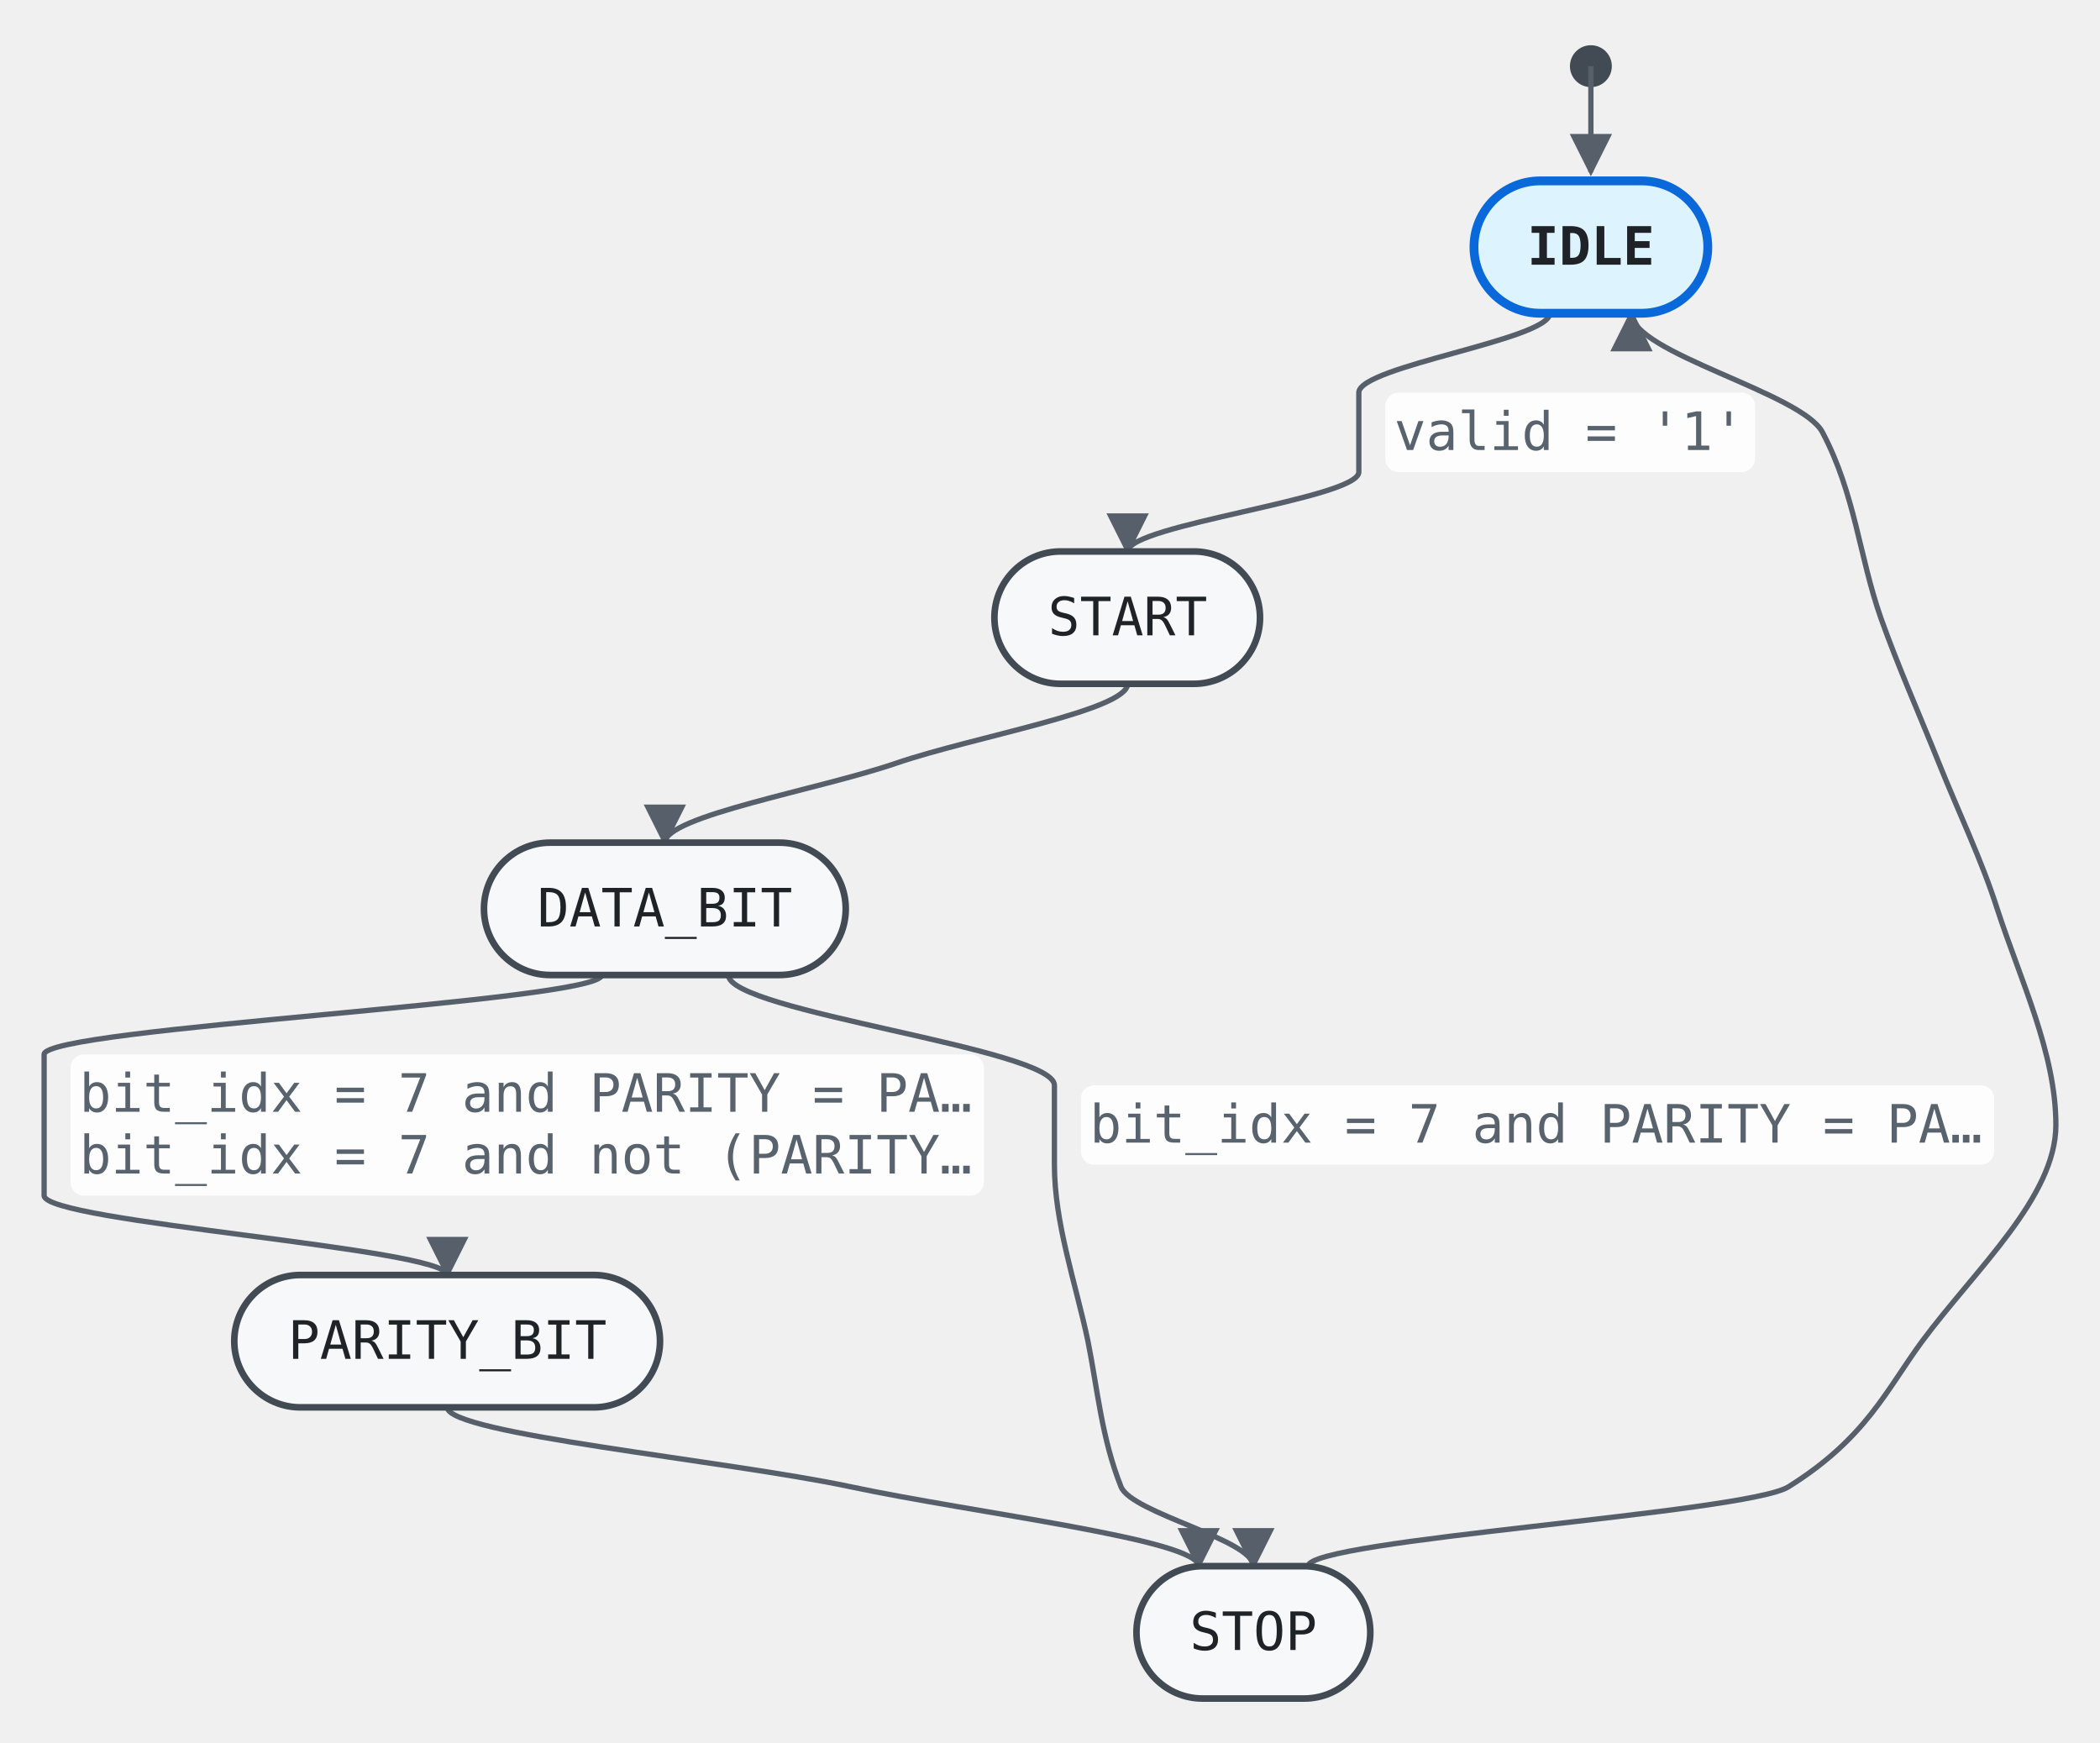
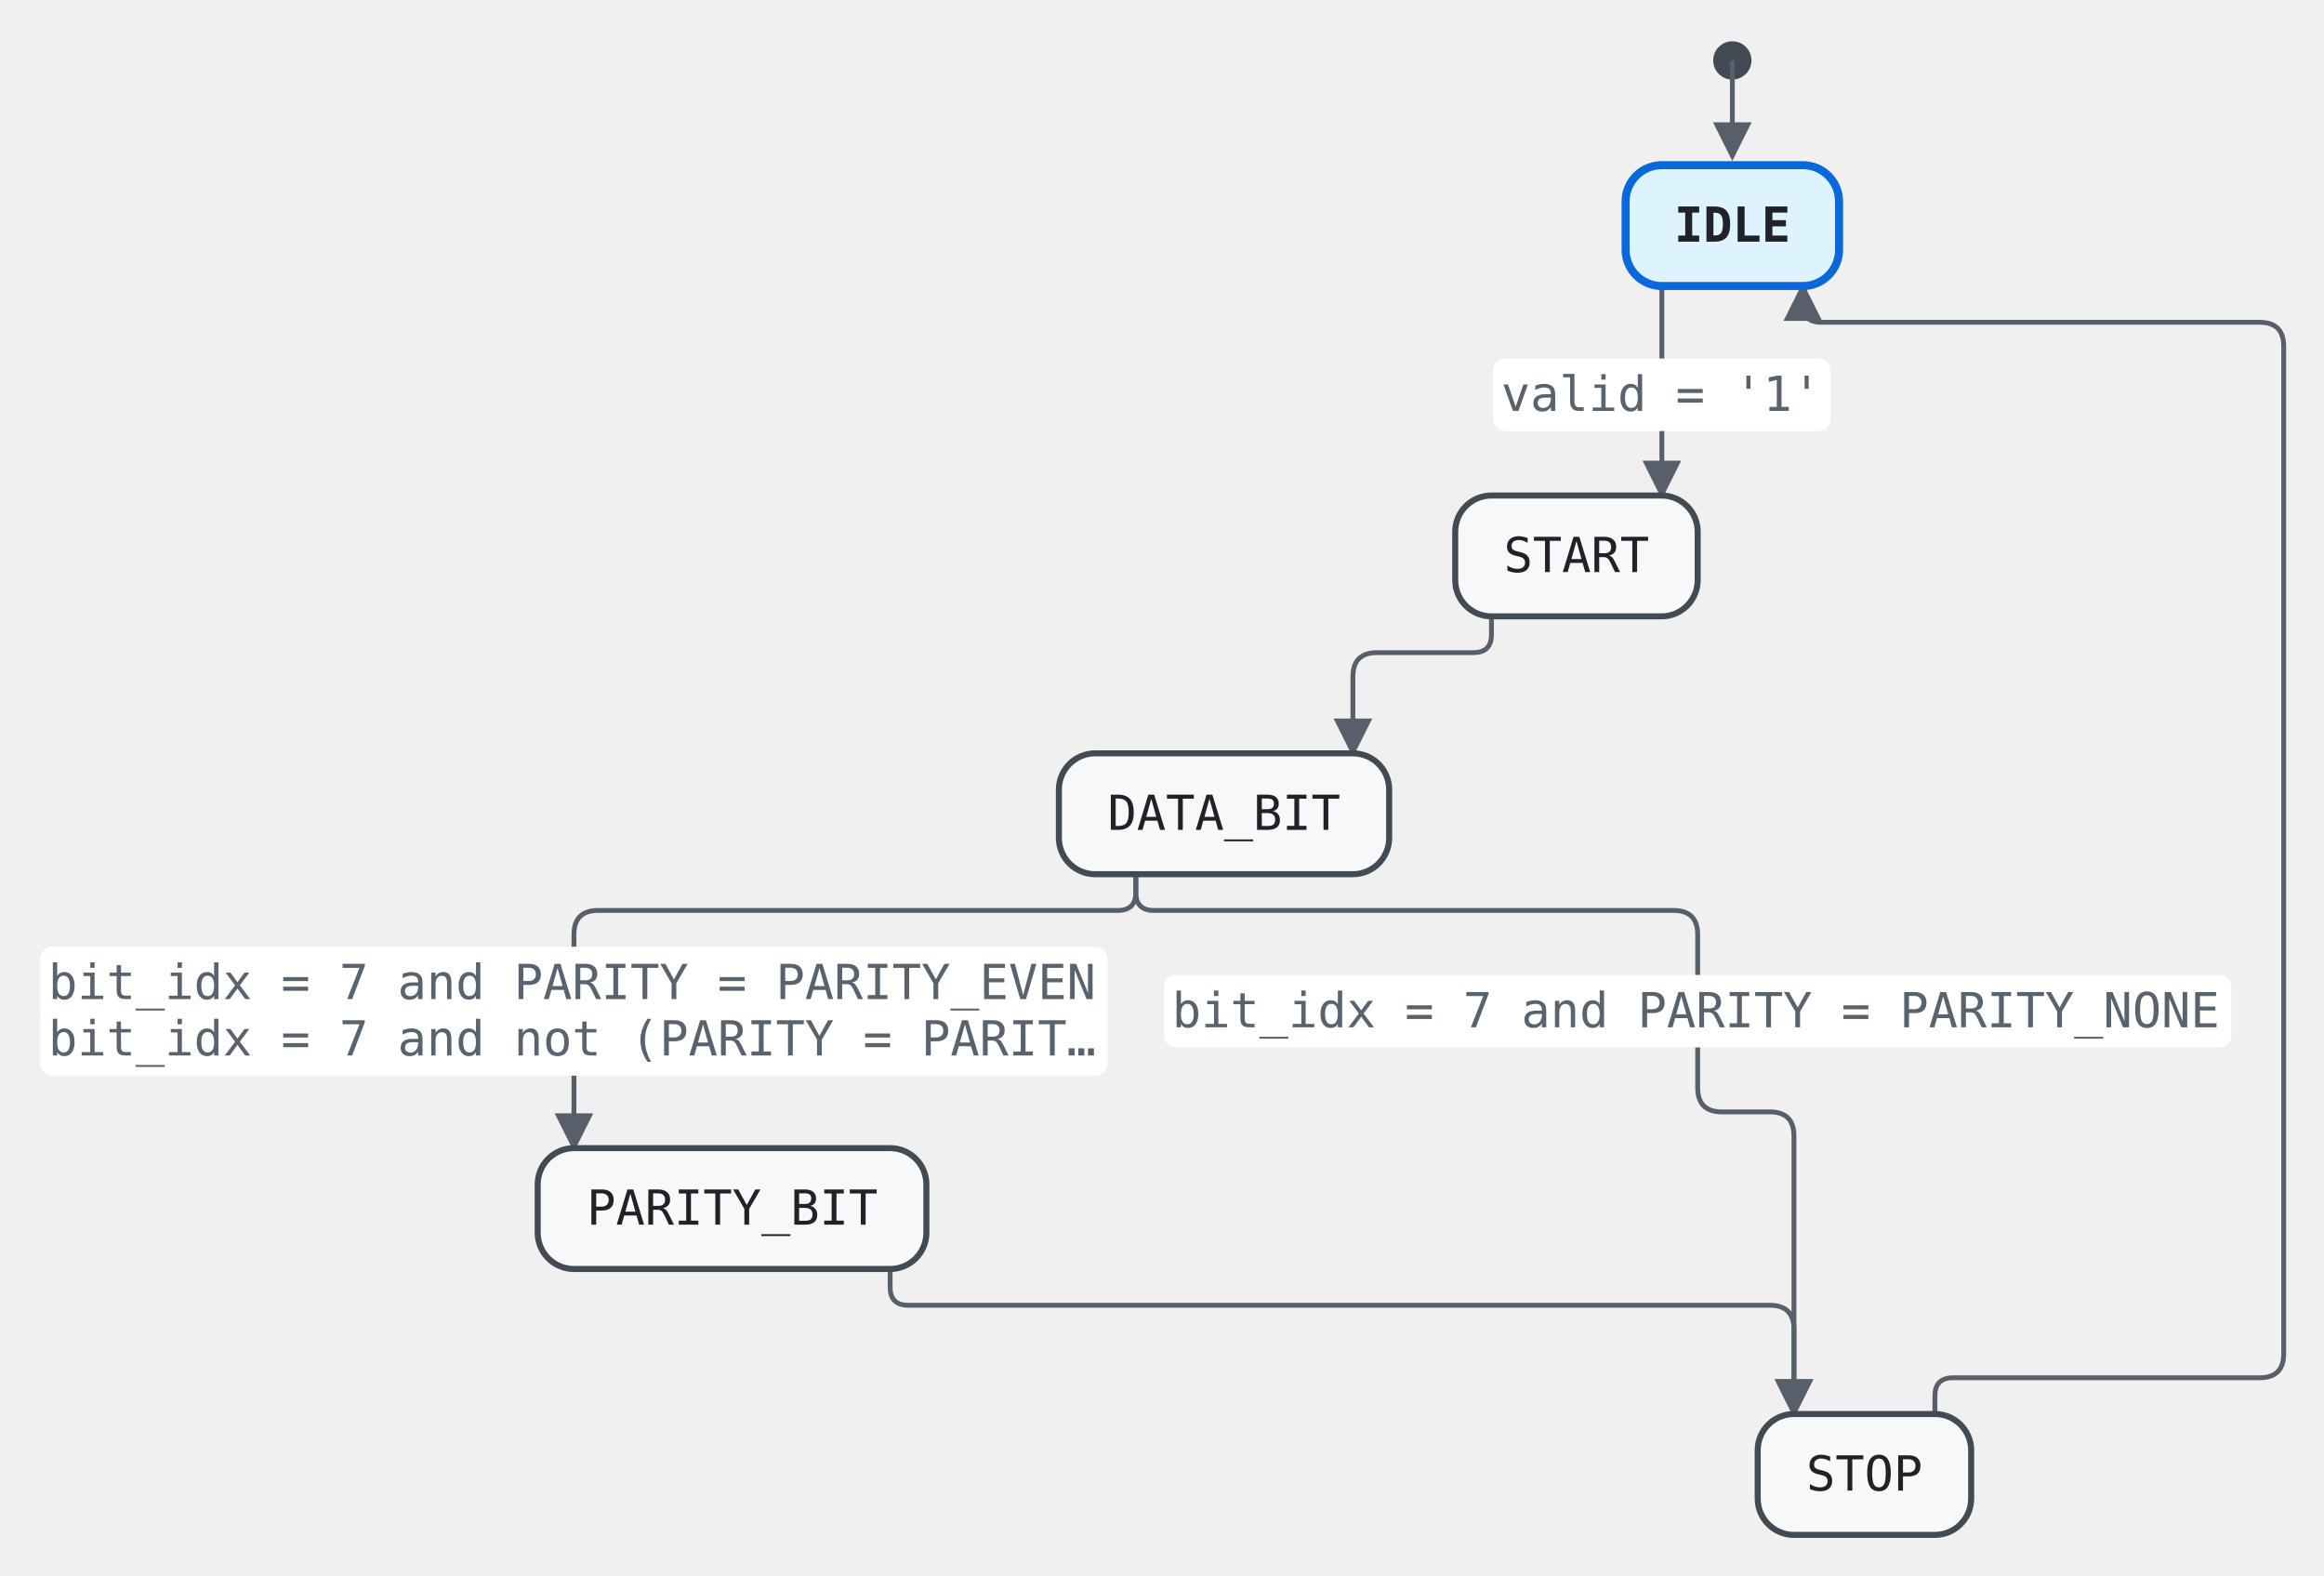
- <svg xmlns="http://www.w3.org/2000/svg" class="vfl-svg" width="476" height="395" viewBox="-8.0 -41.0 476.0 395.0" role="img">
-   <style>.vfl-box{fill:#f6f8fa;stroke:#424a53;stroke-width:1.5}.vfl-head{fill:#ddf4ff;stroke:#424a53;stroke-width:1.5}.vfl-ext{fill:#ffffff;stroke:#8c959f;stroke-width:1.2;stroke-dasharray:4 3}.vfl-sep{stroke:#8c959f;stroke-width:1;stroke-dasharray:3 3}.vfl-pin{stroke:#424a53;stroke-width:1.5;fill:#424a53}.vfl-edge{stroke:#57606a;stroke-width:1.2;fill:none}.vfl-arrow{fill:#57606a}.vfl-wire{stroke:#0969da;stroke-width:1.3;fill:none}.vfl-dot{fill:#0969da}.vfl-term{fill:#ddf4ff;stroke:#424a53;stroke-width:1.2}.vfl-small{font-size:10px}.vfl-actual{fill:#0550ae}.vfl-cross{stroke:#cf222e;stroke-width:1.5;fill:none}.vfl-cross-text{fill:#cf222e}.vfl-grid{stroke:#d0d7de;stroke-width:0.8;stroke-dasharray:2 3}.vfl-wave{stroke:#424a53;stroke-width:1.3;fill:none}.vfl-wave-x{fill:url(#vfl-hatch)}.vfl-wave-d0{fill:#ffffff}.vfl-wave-d2{fill:#ffffff}.vfl-wave-d3{fill:#fff8c5}.vfl-wave-d4{fill:#ffebe9}.vfl-wave-d5{fill:#ddf4ff}.vfl-wave-d6{fill:#dafbe1}.vfl-wave-d7{fill:#fbefff}.vfl-wave-d8{fill:#fff1e5}.vfl-wave-d9{fill:#eaeef2}.vfl-gap{fill:#ffffff;stroke:#424a53;stroke-width:1}.vfl-state{fill:#f6f8fa;stroke:#424a53;stroke-width:1.5}.vfl-initial{fill:#ddf4ff;stroke:#0969da;stroke-width:2}.vfl-label-bg{fill:#ffffff;fill-opacity:0.85}text{font-family:ui-monospace,SFMono-Regular,Menlo,Consolas,'DejaVu Sans Mono','Liberation Mono',monospace;font-size:12px;fill:#1f2328}.vfl-title{font-weight:bold}.vfl-muted{fill:#59636e}a:hover text{text-decoration:underline}@media (prefers-color-scheme:dark){.vfl-box{fill:#151b23;stroke:#9198a1}.vfl-head{fill:#0c2d6b;stroke:#9198a1}.vfl-ext{fill:#0d1117;stroke:#656c76}.vfl-pin{stroke:#9198a1;fill:#9198a1}.vfl-edge{stroke:#9198a1}.vfl-arrow{fill:#9198a1}.vfl-wire{stroke:#4493f8}.vfl-dot{fill:#4493f8}.vfl-term{fill:#0c2d6b;stroke:#9198a1}.vfl-state{fill:#151b23;stroke:#9198a1}.vfl-initial{fill:#0c2d6b;stroke:#4493f8}.vfl-label-bg{fill:#0d1117}text{fill:#f0f6fc}.vfl-actual{fill:#79c0ff}.vfl-cross{stroke:#ff7b72}.vfl-cross-text{fill:#ff7b72}.vfl-grid{stroke:#3d444d}.vfl-wave{stroke:#9198a1}.vfl-wave-d0{fill:#151b23}.vfl-wave-d2{fill:#151b23}.vfl-wave-d3{fill:#3b2e00}.vfl-wave-d4{fill:#4c1d1d}.vfl-wave-d5{fill:#0c2d6b}.vfl-wave-d6{fill:#0f3a1d}.vfl-wave-d7{fill:#3a1d4c}.vfl-wave-d8{fill:#4a2a10}.vfl-wave-d9{fill:#262c36}.vfl-gap{fill:#0d1117;stroke:#9198a1}.vfl-muted{fill:#9198a1}}</style>
+ <svg xmlns="http://www.w3.org/2000/svg" class="vfl-svg" width="577" height="391" viewBox="-9.0 -41.0 577.0 391.0" role="img">
+   <style>.vfl-box{fill:#f6f8fa;stroke:#424a53;stroke-width:1.5}.vfl-head{fill:#ddf4ff;stroke:#424a53;stroke-width:1.5}.vfl-ext{fill:#ffffff;stroke:#8c959f;stroke-width:1.2;stroke-dasharray:4 3}.vfl-sep{stroke:#8c959f;stroke-width:1;stroke-dasharray:3 3}.vfl-pin{stroke:#424a53;stroke-width:1.5;fill:#424a53}.vfl-edge{stroke:#57606a;stroke-width:1.2;fill:none}.vfl-arrow{fill:#57606a}.vfl-wire{stroke:#0969da;stroke-width:1.3;fill:none}.vfl-dot{fill:#0969da}.vfl-term{fill:#ddf4ff;stroke:#424a53;stroke-width:1.2}.vfl-small{font-size:10px}.vfl-actual{fill:#0550ae}.vfl-cross{stroke:#cf222e;stroke-width:1.5;fill:none}.vfl-cross-text{fill:#cf222e}.vfl-grid{stroke:#d0d7de;stroke-width:0.8;stroke-dasharray:2 3}.vfl-wave{stroke:#424a53;stroke-width:1.3;fill:none}.vfl-wave-x{fill:url(#vfl-hatch)}.vfl-wave-d0{fill:#ffffff}.vfl-wave-d2{fill:#ffffff}.vfl-wave-d3{fill:#fff8c5}.vfl-wave-d4{fill:#ffebe9}.vfl-wave-d5{fill:#ddf4ff}.vfl-wave-d6{fill:#dafbe1}.vfl-wave-d7{fill:#fbefff}.vfl-wave-d8{fill:#fff1e5}.vfl-wave-d9{fill:#eaeef2}.vfl-gap{fill:#ffffff;stroke:#424a53;stroke-width:1}.vfl-state{fill:#f6f8fa;stroke:#424a53;stroke-width:1.5}.vfl-initial{fill:#ddf4ff;stroke:#0969da;stroke-width:2}.vfl-label-bg{fill:#ffffff}text{font-family:ui-monospace,SFMono-Regular,Menlo,Consolas,'DejaVu Sans Mono','Liberation Mono',monospace;font-size:12px;fill:#1f2328}.vfl-title{font-weight:bold}.vfl-muted{fill:#59636e}a:hover text{text-decoration:underline}@media (prefers-color-scheme:dark){.vfl-box{fill:#151b23;stroke:#9198a1}.vfl-head{fill:#0c2d6b;stroke:#9198a1}.vfl-ext{fill:#0d1117;stroke:#656c76}.vfl-pin{stroke:#9198a1;fill:#9198a1}.vfl-edge{stroke:#9198a1}.vfl-arrow{fill:#9198a1}.vfl-wire{stroke:#4493f8}.vfl-dot{fill:#4493f8}.vfl-term{fill:#0c2d6b;stroke:#9198a1}.vfl-state{fill:#151b23;stroke:#9198a1}.vfl-initial{fill:#0c2d6b;stroke:#4493f8}.vfl-label-bg{fill:#0d1117}text{fill:#f0f6fc}.vfl-actual{fill:#79c0ff}.vfl-cross{stroke:#ff7b72}.vfl-cross-text{fill:#ff7b72}.vfl-grid{stroke:#3d444d}.vfl-wave{stroke:#9198a1}.vfl-wave-d0{fill:#151b23}.vfl-wave-d2{fill:#151b23}.vfl-wave-d3{fill:#3b2e00}.vfl-wave-d4{fill:#4c1d1d}.vfl-wave-d5{fill:#0c2d6b}.vfl-wave-d6{fill:#0f3a1d}.vfl-wave-d7{fill:#3a1d4c}.vfl-wave-d8{fill:#4a2a10}.vfl-wave-d9{fill:#262c36}.vfl-gap{fill:#0d1117;stroke:#9198a1}.vfl-muted{fill:#9198a1}}</style>
  <defs>
    <marker id="vfl-arrow" viewBox="0 0 10 10" refX="9" refY="5" markerWidth="8" markerHeight="8" orient="auto-start-reverse">
      <path class="vfl-arrow" d="M0,0L10,5L0,10z" />
    </marker>
  </defs>
-   <path class="vfl-edge" marker-end="url(#vfl-arrow)" d="M343.3,30.0C343.3,36.0 300.0,42.0 300.0,48.0C300.0,54.0 300.0,60.0 300.0,66.0C300.0,72.0 247.6,78.0 247.6,84.0" />
-   <path class="vfl-edge" marker-end="url(#vfl-arrow)" d="M247.6,114.0C247.6,120.0 212.6,126.0 195.1,132.0C177.6,138.0 142.7,144.0 142.7,150.0" />
-   <path class="vfl-edge" marker-end="url(#vfl-arrow)" d="M128.4,180.0C128.4,186.0 2.0,192.0 2.0,198.0C2.0,208.7 2.0,219.3 2.0,230.0C2.0,236.0 93.4,242.0 93.4,248.0" />
-   <path class="vfl-edge" marker-end="url(#vfl-arrow)" d="M157.1,180.0C157.1,188.3 231.0,196.7 231.0,205.0C231.0,211.0 231.0,217.0 231.0,223.0C231.0,236.3 235.8,249.7 238.6,263.0C240.8,274.0 241.7,285.0 246.1,296.0C248.5,302.0 276.1,308.0 276.1,314.0" />
-   <path class="vfl-edge" marker-end="url(#vfl-arrow)" d="M93.4,278.0C93.4,284.0 156.5,290.0 184.8,296.0C213.0,302.0 263.7,308.0 263.7,314.0" />
-   <path class="vfl-edge" marker-end="url(#vfl-arrow)" d="M288.5,314.0C288.5,308.0 387.9,302.0 397.4,296.0C415.0,285.0 419.6,274.0 427.7,263.0C439.8,246.7 458.0,230.3 458.0,214.0C458.0,197.7 450.0,181.3 444.7,165.0C441.2,154.0 435.9,143.0 431.5,132.0C427.1,121.0 422.2,110.0 418.3,99.0C413.4,85.0 412.5,71.0 405.1,57.0C400.4,48.0 361.8,39.0 361.8,30.0" />
-   <rect class="vfl-initial" x="326.1" y="0.0" width="53.0" height="30.0" rx="15.0" />
-   <text x="352.6" y="19.0" text-anchor="middle" class="vfl-title">IDLE</text>
-   <circle class="vfl-pin" cx="352.6" cy="-26.0" r="4" />
-   <path class="vfl-edge" marker-end="url(#vfl-arrow)" d="M352.6,-26.0L352.6,-2.0" />
-   <rect class="vfl-state" x="217.4" y="84.0" width="60.2" height="30.0" rx="15.0" />
-   <text x="247.6" y="103.0" text-anchor="middle">START</text>
-   <rect class="vfl-state" x="101.7" y="150.0" width="82.0" height="30.0" rx="15.0" />
-   <text x="142.7" y="169.0" text-anchor="middle">DATA_BIT</text>
-   <rect class="vfl-state" x="45.1" y="248.0" width="96.5" height="30.0" rx="15.0" />
-   <text x="93.4" y="267.0" text-anchor="middle">PARITY_BIT</text>
-   <rect class="vfl-state" x="249.6" y="314.0" width="53.0" height="30.0" rx="15.0" />
-   <text x="276.1" y="333.0" text-anchor="middle">STOP</text>
-   <rect class="vfl-label-bg" x="306.0" y="48.0" width="83.8" height="18.0" rx="3" />
-   <text x="308.0" y="61.0" text-anchor="start" class="vfl-muted">valid = '1'</text>
-   <rect class="vfl-label-bg" x="8.0" y="198.0" width="207.0" height="32.0" rx="3" />
-   <text x="10.0" y="211.0" text-anchor="start" class="vfl-muted">bit_idx = 7 and PARITY = PA…</text>
-   <text x="10.0" y="225.0" text-anchor="start" class="vfl-muted">bit_idx = 7 and not (PARITY…</text>
-   <rect class="vfl-label-bg" x="237.0" y="205.0" width="207.0" height="18.0" rx="3" />
-   <text x="239.0" y="218.0" text-anchor="start" class="vfl-muted">bit_idx = 7 and PARITY = PA…</text>
+   <path class="vfl-edge" marker-end="url(#vfl-arrow)" d="M403.6,30.0L403.6,82.0" />
+   <path class="vfl-edge" marker-end="url(#vfl-arrow)" d="M361.3,112.0L361.3,116.5Q361.3,121.0 356.8,121.0L332.9,121.0Q326.9,121.0 326.9,127.0L326.9,146.0" />
+   <path class="vfl-edge" marker-end="url(#vfl-arrow)" d="M273.0,176.0L273.0,180.5Q273.0,185.0 268.5,185.0L139.5,185.0Q133.5,185.0 133.5,191.0L133.5,244.0" />
+   <path class="vfl-edge" marker-end="url(#vfl-arrow)" d="M273.0,176.0L273.0,180.5Q273.0,185.0 277.5,185.0L406.5,185.0Q412.5,185.0 412.5,191.0L412.5,229.0Q412.5,235.0 418.5,235.0L430.4,235.0Q436.4,235.0 436.4,241.0L436.4,310.0" />
+   <path class="vfl-edge" marker-end="url(#vfl-arrow)" d="M212.0,274.0L212.0,278.5Q212.0,283.0 216.5,283.0L430.4,283.0Q436.4,283.0 436.4,289.0L436.4,310.0" />
+   <path class="vfl-edge" marker-end="url(#vfl-arrow)" d="M471.4,310.0L471.4,305.5Q471.4,301.0 475.9,301.0L552.0,301.0Q558.0,301.0 558.0,295.0L558.0,45.0Q558.0,39.0 552.0,39.0L443.1,39.0Q438.6,39.0 438.6,34.5L438.6,30.0" />
+   <rect class="vfl-initial" x="394.6" y="0.0" width="53.0" height="30.0" rx="9.0" />
+   <text x="421.1" y="19.0" text-anchor="middle" class="vfl-title">IDLE</text>
+   <circle class="vfl-pin" cx="421.1" cy="-26.0" r="4" />
+   <path class="vfl-edge" marker-end="url(#vfl-arrow)" d="M421.1,-26.0L421.1,-2.0" />
+   <rect class="vfl-state" x="352.3" y="82.0" width="60.2" height="30.0" rx="9.0" />
+   <text x="382.4" y="101.0" text-anchor="middle">START</text>
+   <rect class="vfl-state" x="253.9" y="146.0" width="82.0" height="30.0" rx="9.0" />
+   <text x="294.9" y="165.0" text-anchor="middle">DATA_BIT</text>
+   <rect class="vfl-state" x="124.5" y="244.0" width="96.5" height="30.0" rx="9.0" />
+   <text x="172.8" y="263.0" text-anchor="middle">PARITY_BIT</text>
+   <rect class="vfl-state" x="427.4" y="310.0" width="53.0" height="30.0" rx="9.0" />
+   <text x="453.9" y="329.0" text-anchor="middle">STOP</text>
+   <rect class="vfl-label-bg" x="361.7" y="48.0" width="83.8" height="18.0" rx="3" />
+   <text x="363.7" y="61.0" text-anchor="start" class="vfl-muted">valid = '1'</text>
+   <rect class="vfl-label-bg" x="1.0" y="194.0" width="265.0" height="32.0" rx="3" />
+   <text x="3.0" y="207.0" text-anchor="start" class="vfl-muted">bit_idx = 7 and PARITY = PARITY_EVEN</text>
+   <text x="3.0" y="221.0" text-anchor="start" class="vfl-muted">bit_idx = 7 and not (PARITY = PARIT…</text>
+   <rect class="vfl-label-bg" x="280.0" y="201.0" width="265.0" height="18.0" rx="3" />
+   <text x="282.0" y="214.0" text-anchor="start" class="vfl-muted">bit_idx = 7 and PARITY = PARITY_NONE</text>
</svg>
